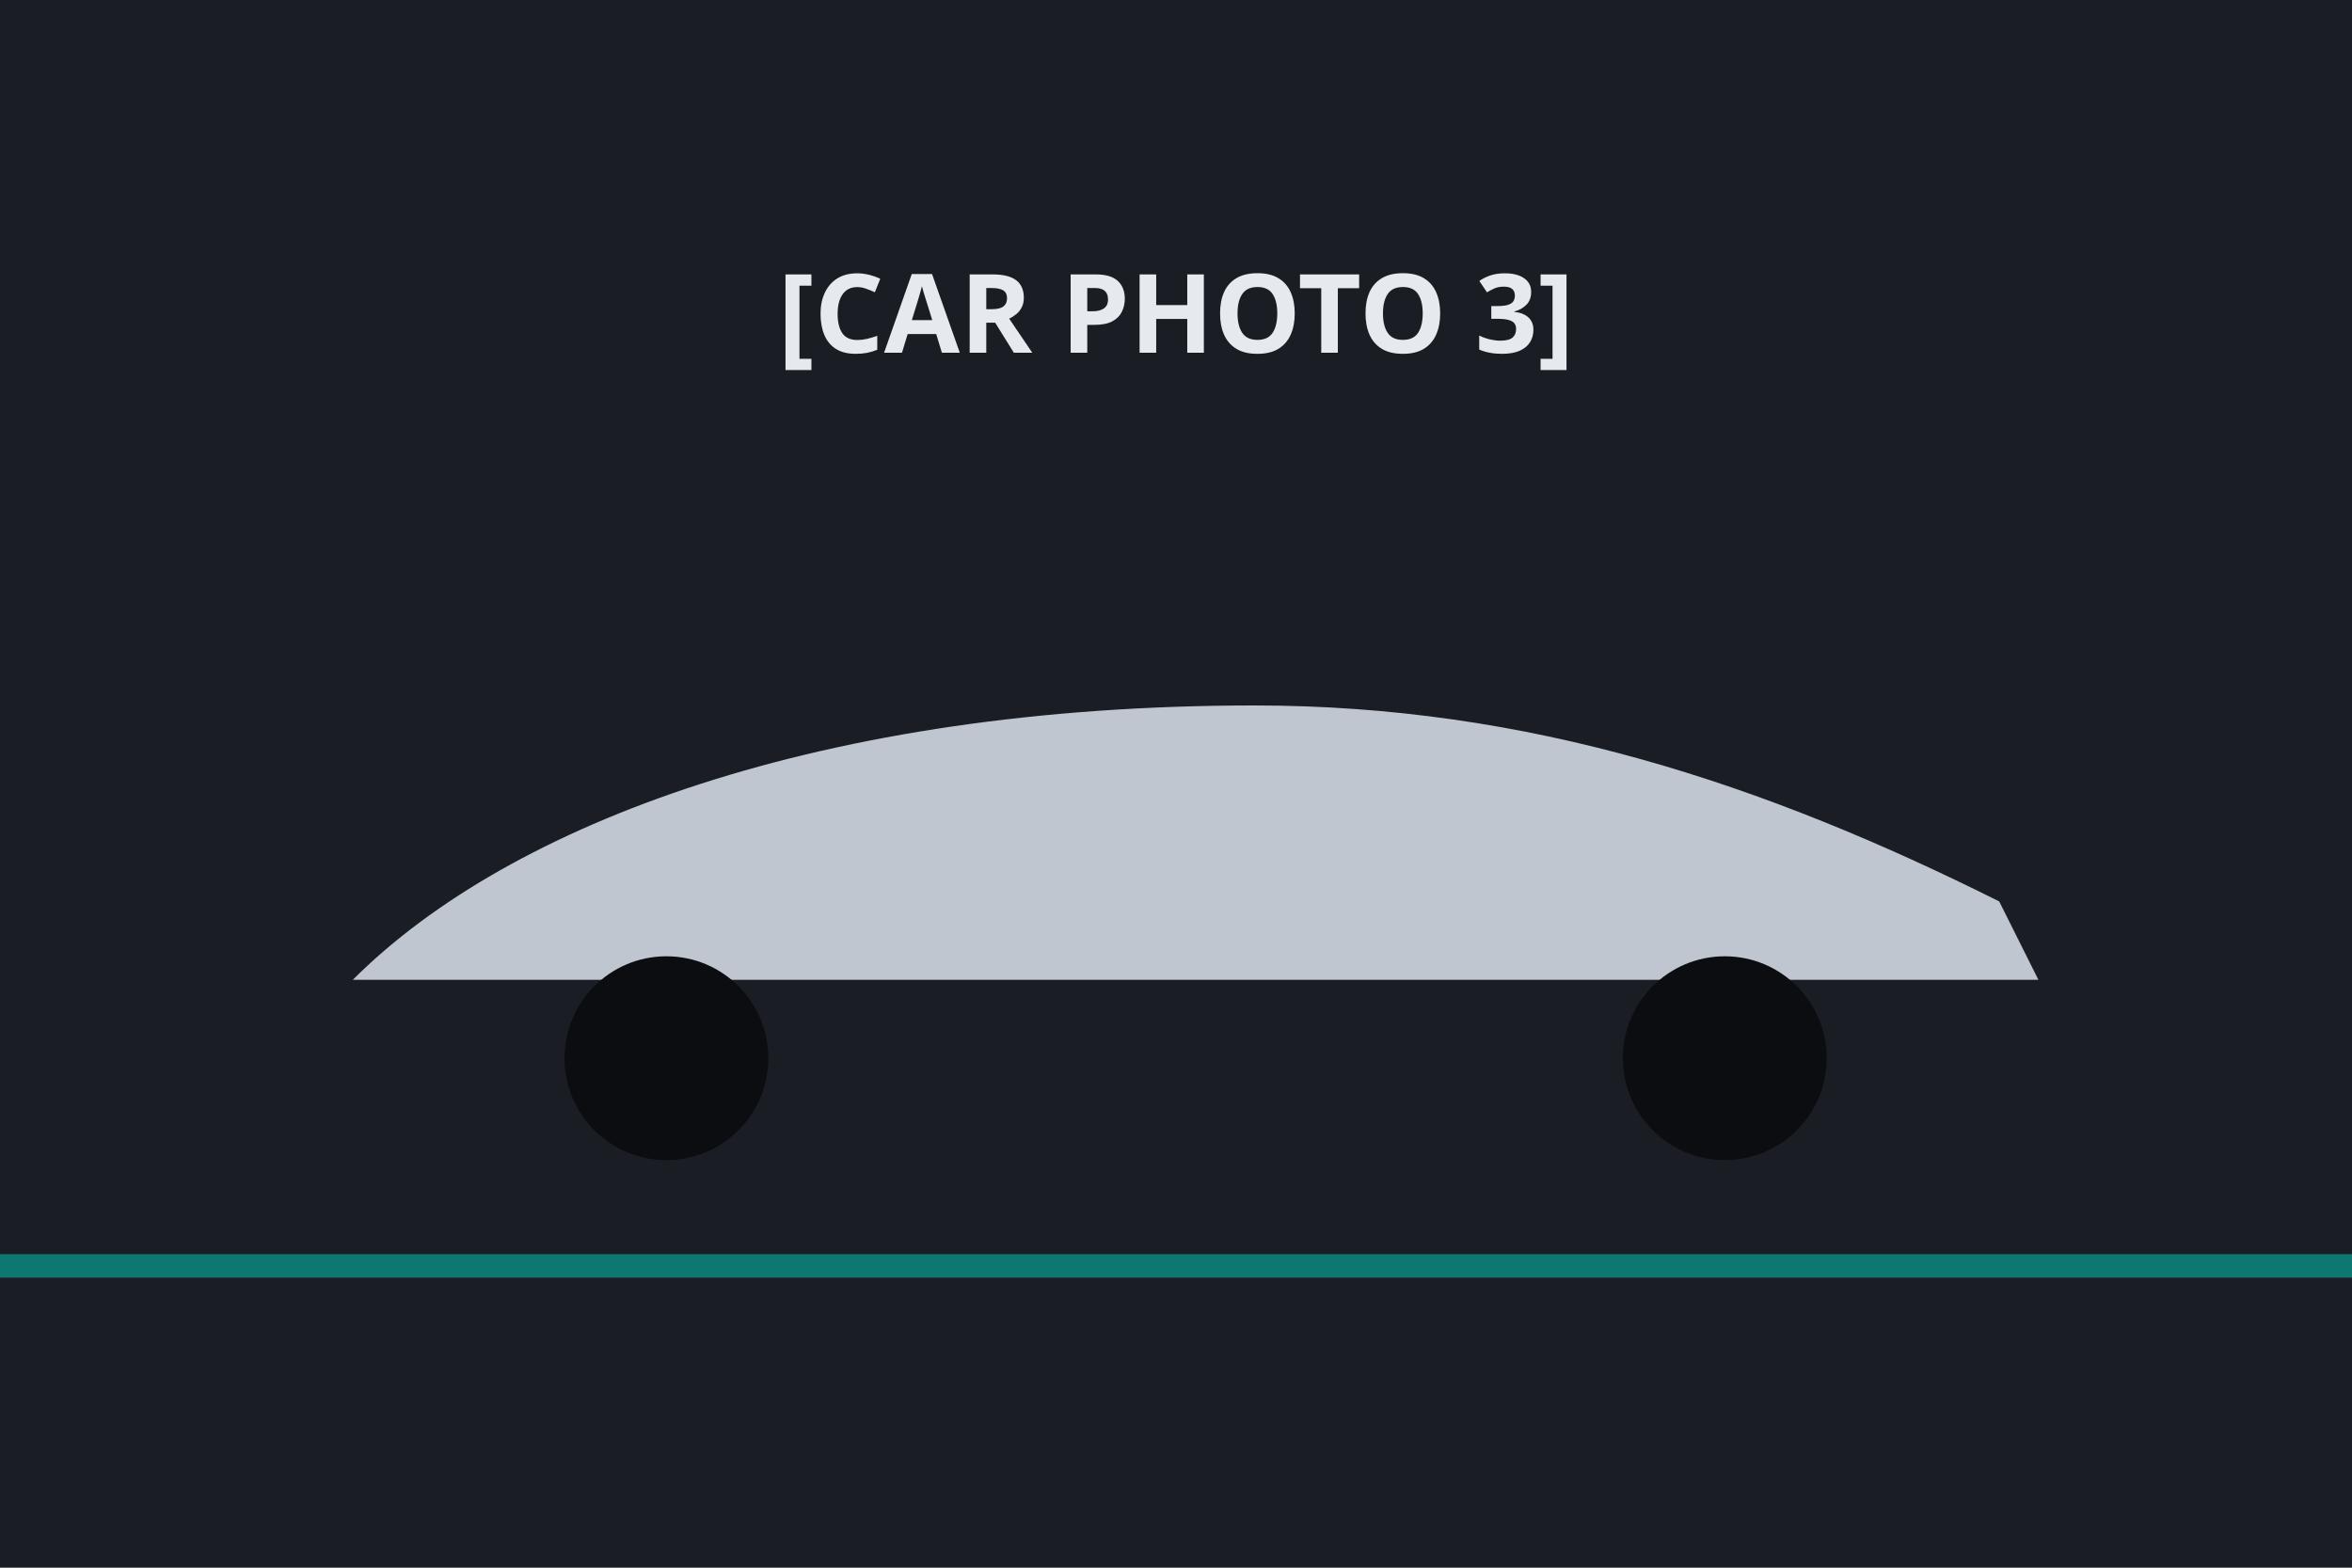
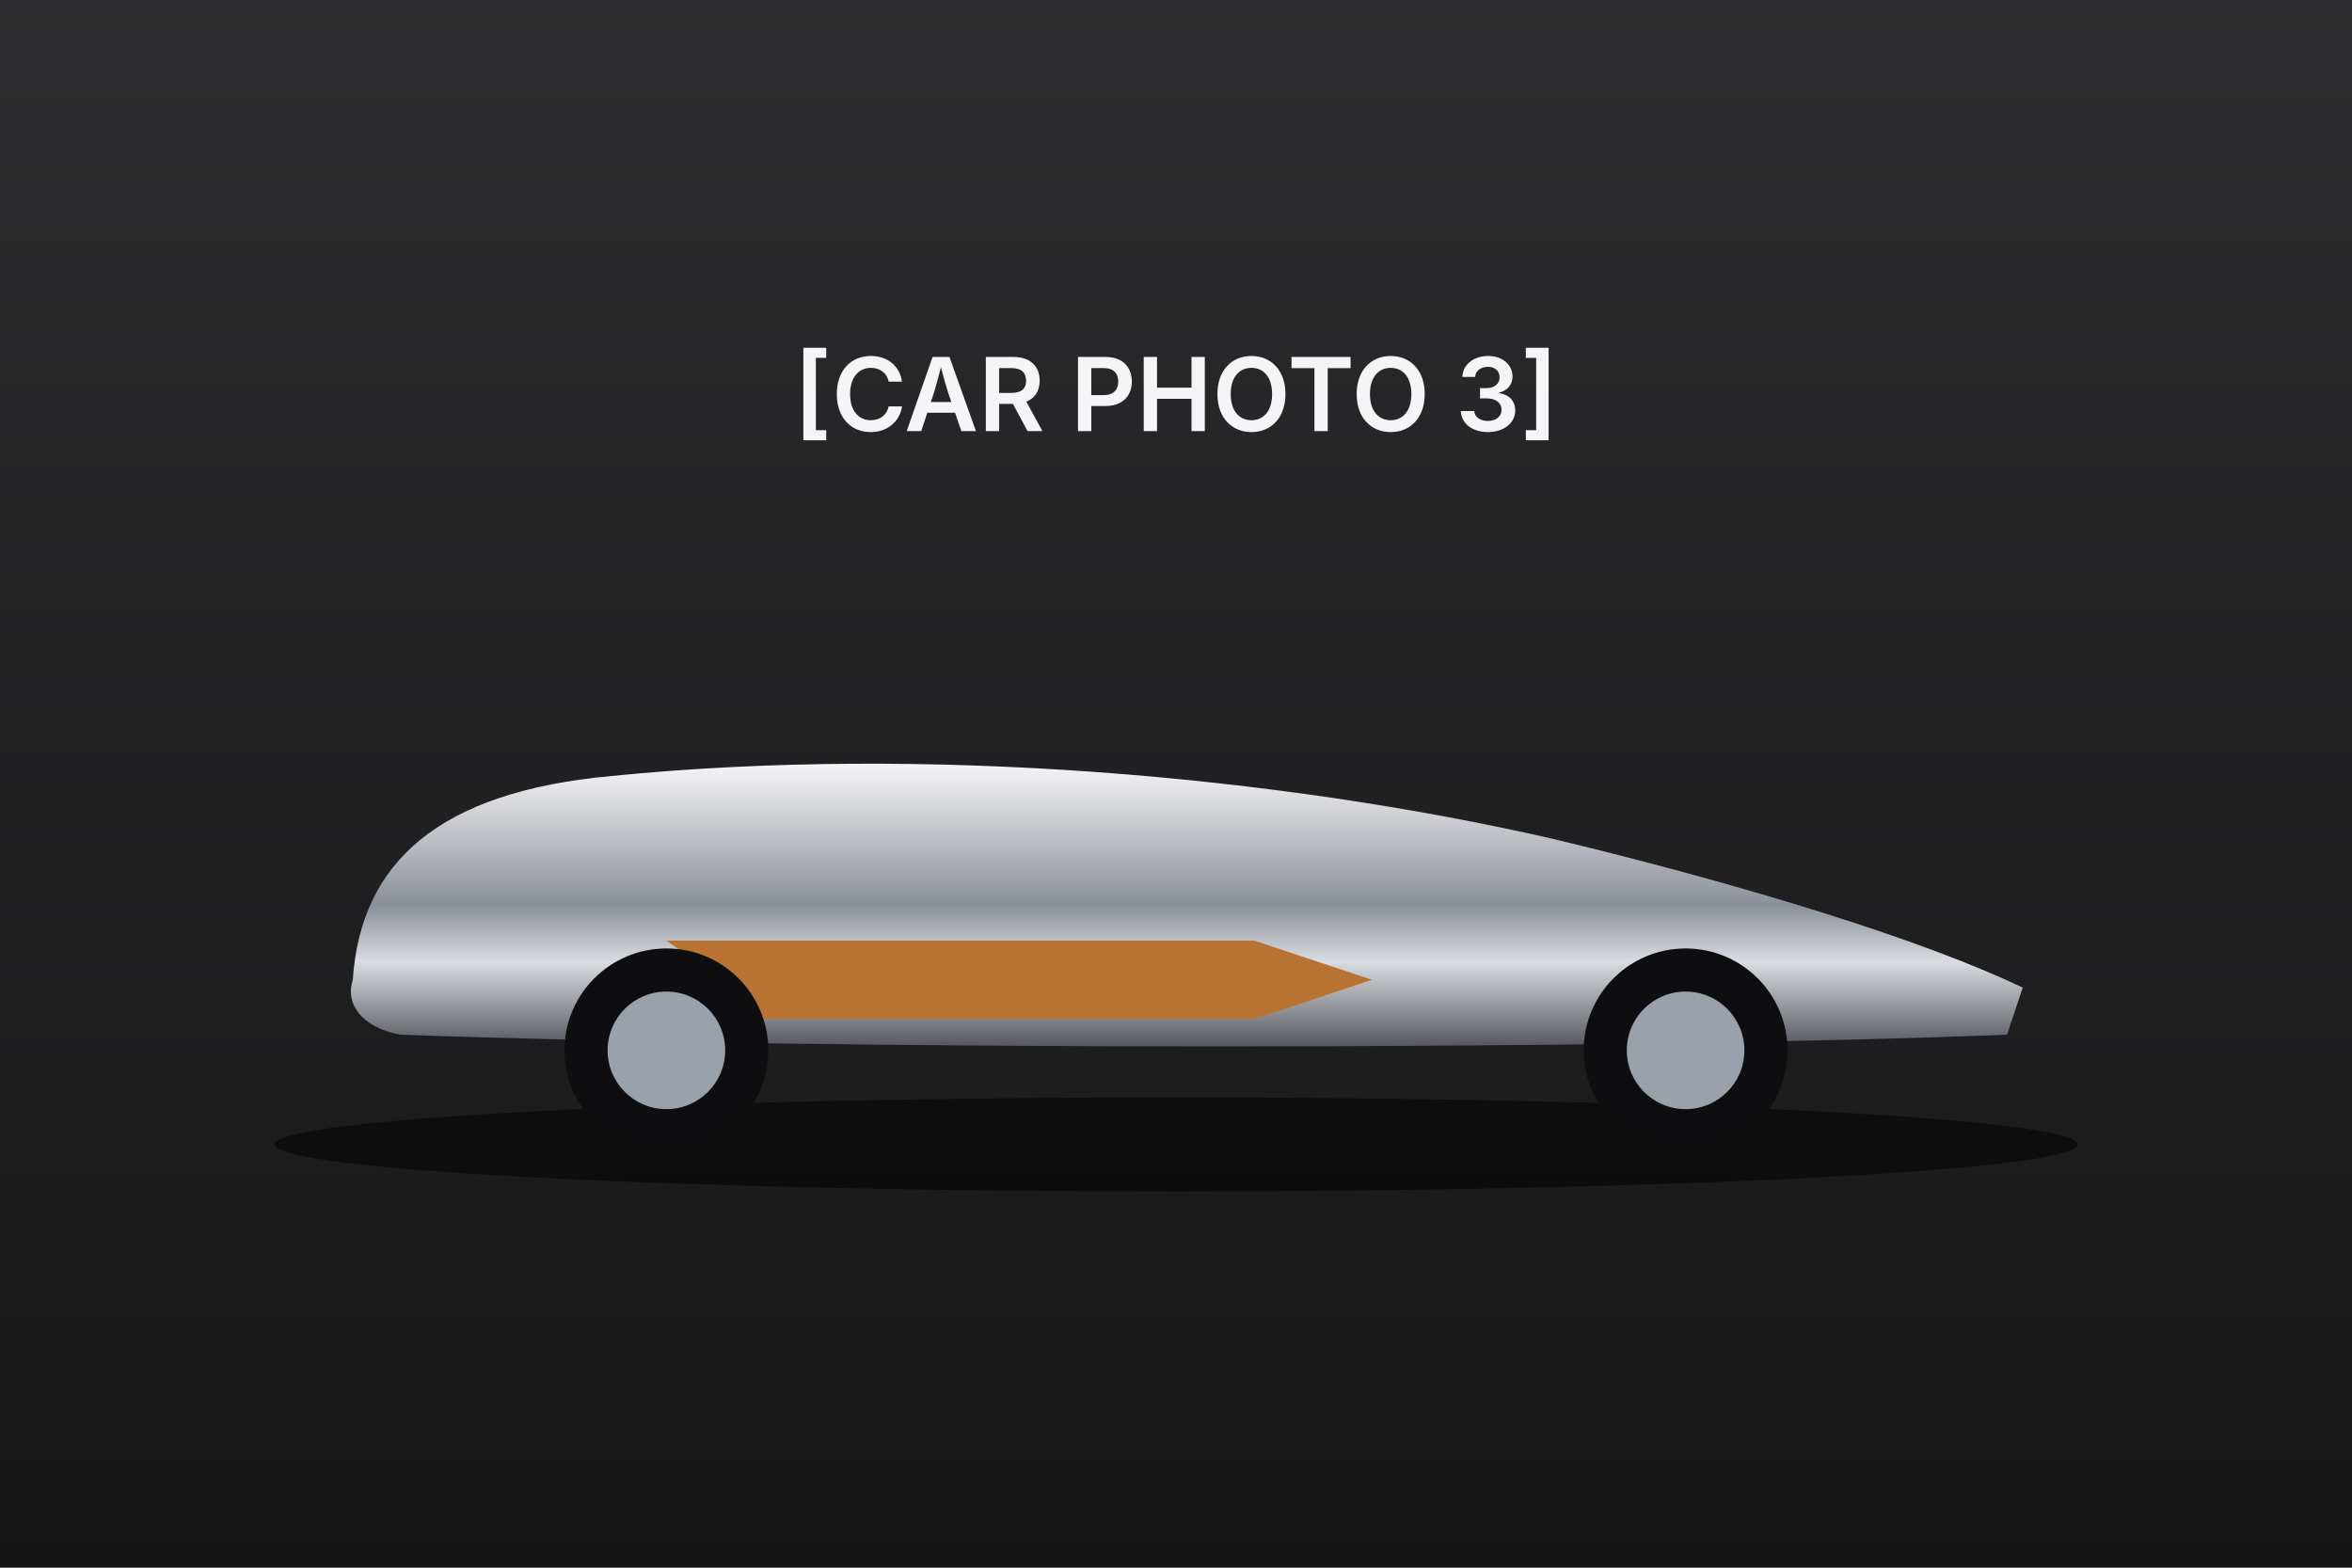
<svg xmlns="http://www.w3.org/2000/svg" viewBox="0 0 600 400">
-   <rect width="600" height="400" fill="#1a1e24" />
-   <path d="M90 250c40-40 120-70 230-70 70 0 130 20 190 50l10 20H80z" fill="#c0c6cf" />
-   <circle cx="170" cy="270" r="26" fill="#0b0d10" />
-   <circle cx="440" cy="270" r="26" fill="#0b0d10" />
-   <rect x="0" y="320" width="600" height="6" fill="#00d2be" opacity=".5" />
-   <text x="300" y="90" font-family="sans-serif" font-size="28" font-weight="700" text-anchor="middle" fill="#e6e9ed">[CAR PHOTO 3]</text>
+   <defs>
+     <linearGradient id="bg" x1="0" y1="0" x2="0" y2="1">
+       <stop offset="0" stop-color="#2c2c2e" />
+       <stop offset="1" stop-color="#161617" />
+     </linearGradient>
+     <linearGradient id="b" x1="0" y1="0" x2="0" y2="1">
+       <stop offset="0" stop-color="#f5f5f7" />
+       <stop offset=".5" stop-color="#8a8f97" />
+       <stop offset=".7" stop-color="#d9dce1" />
+       <stop offset="1" stop-color="#55595f" />
+     </linearGradient>
+   </defs>
+   <rect width="600" height="400" fill="url(#bg)" />
+   <ellipse cx="300" cy="292" rx="230" ry="12" fill="#000" opacity=".55" />
+   <path d="M90 250c2-30 22-48 66-52 80-8 170 0 240 16 50 12 95 26 120 38l-4 12c-100 4-300 4-410 0-10-2-14-8-12-14z" fill="url(#b)" />
+   <path d="M170 240h150l30 10-30 10H170l14-10z" fill="#b87333" />
+   <circle cx="170" cy="268" r="26" fill="#0e0e10" />
+   <circle cx="170" cy="268" r="15" fill="#9aa1ab" />
+   <circle cx="430" cy="268" r="26" fill="#0e0e10" />
+   <circle cx="430" cy="268" r="15" fill="#9aa1ab" />
+   <text x="300" y="110" font-family="-apple-system,Segoe UI,sans-serif" font-size="26" font-weight="600" text-anchor="middle" fill="#f5f5f7">[CAR PHOTO 3]</text>
</svg>
